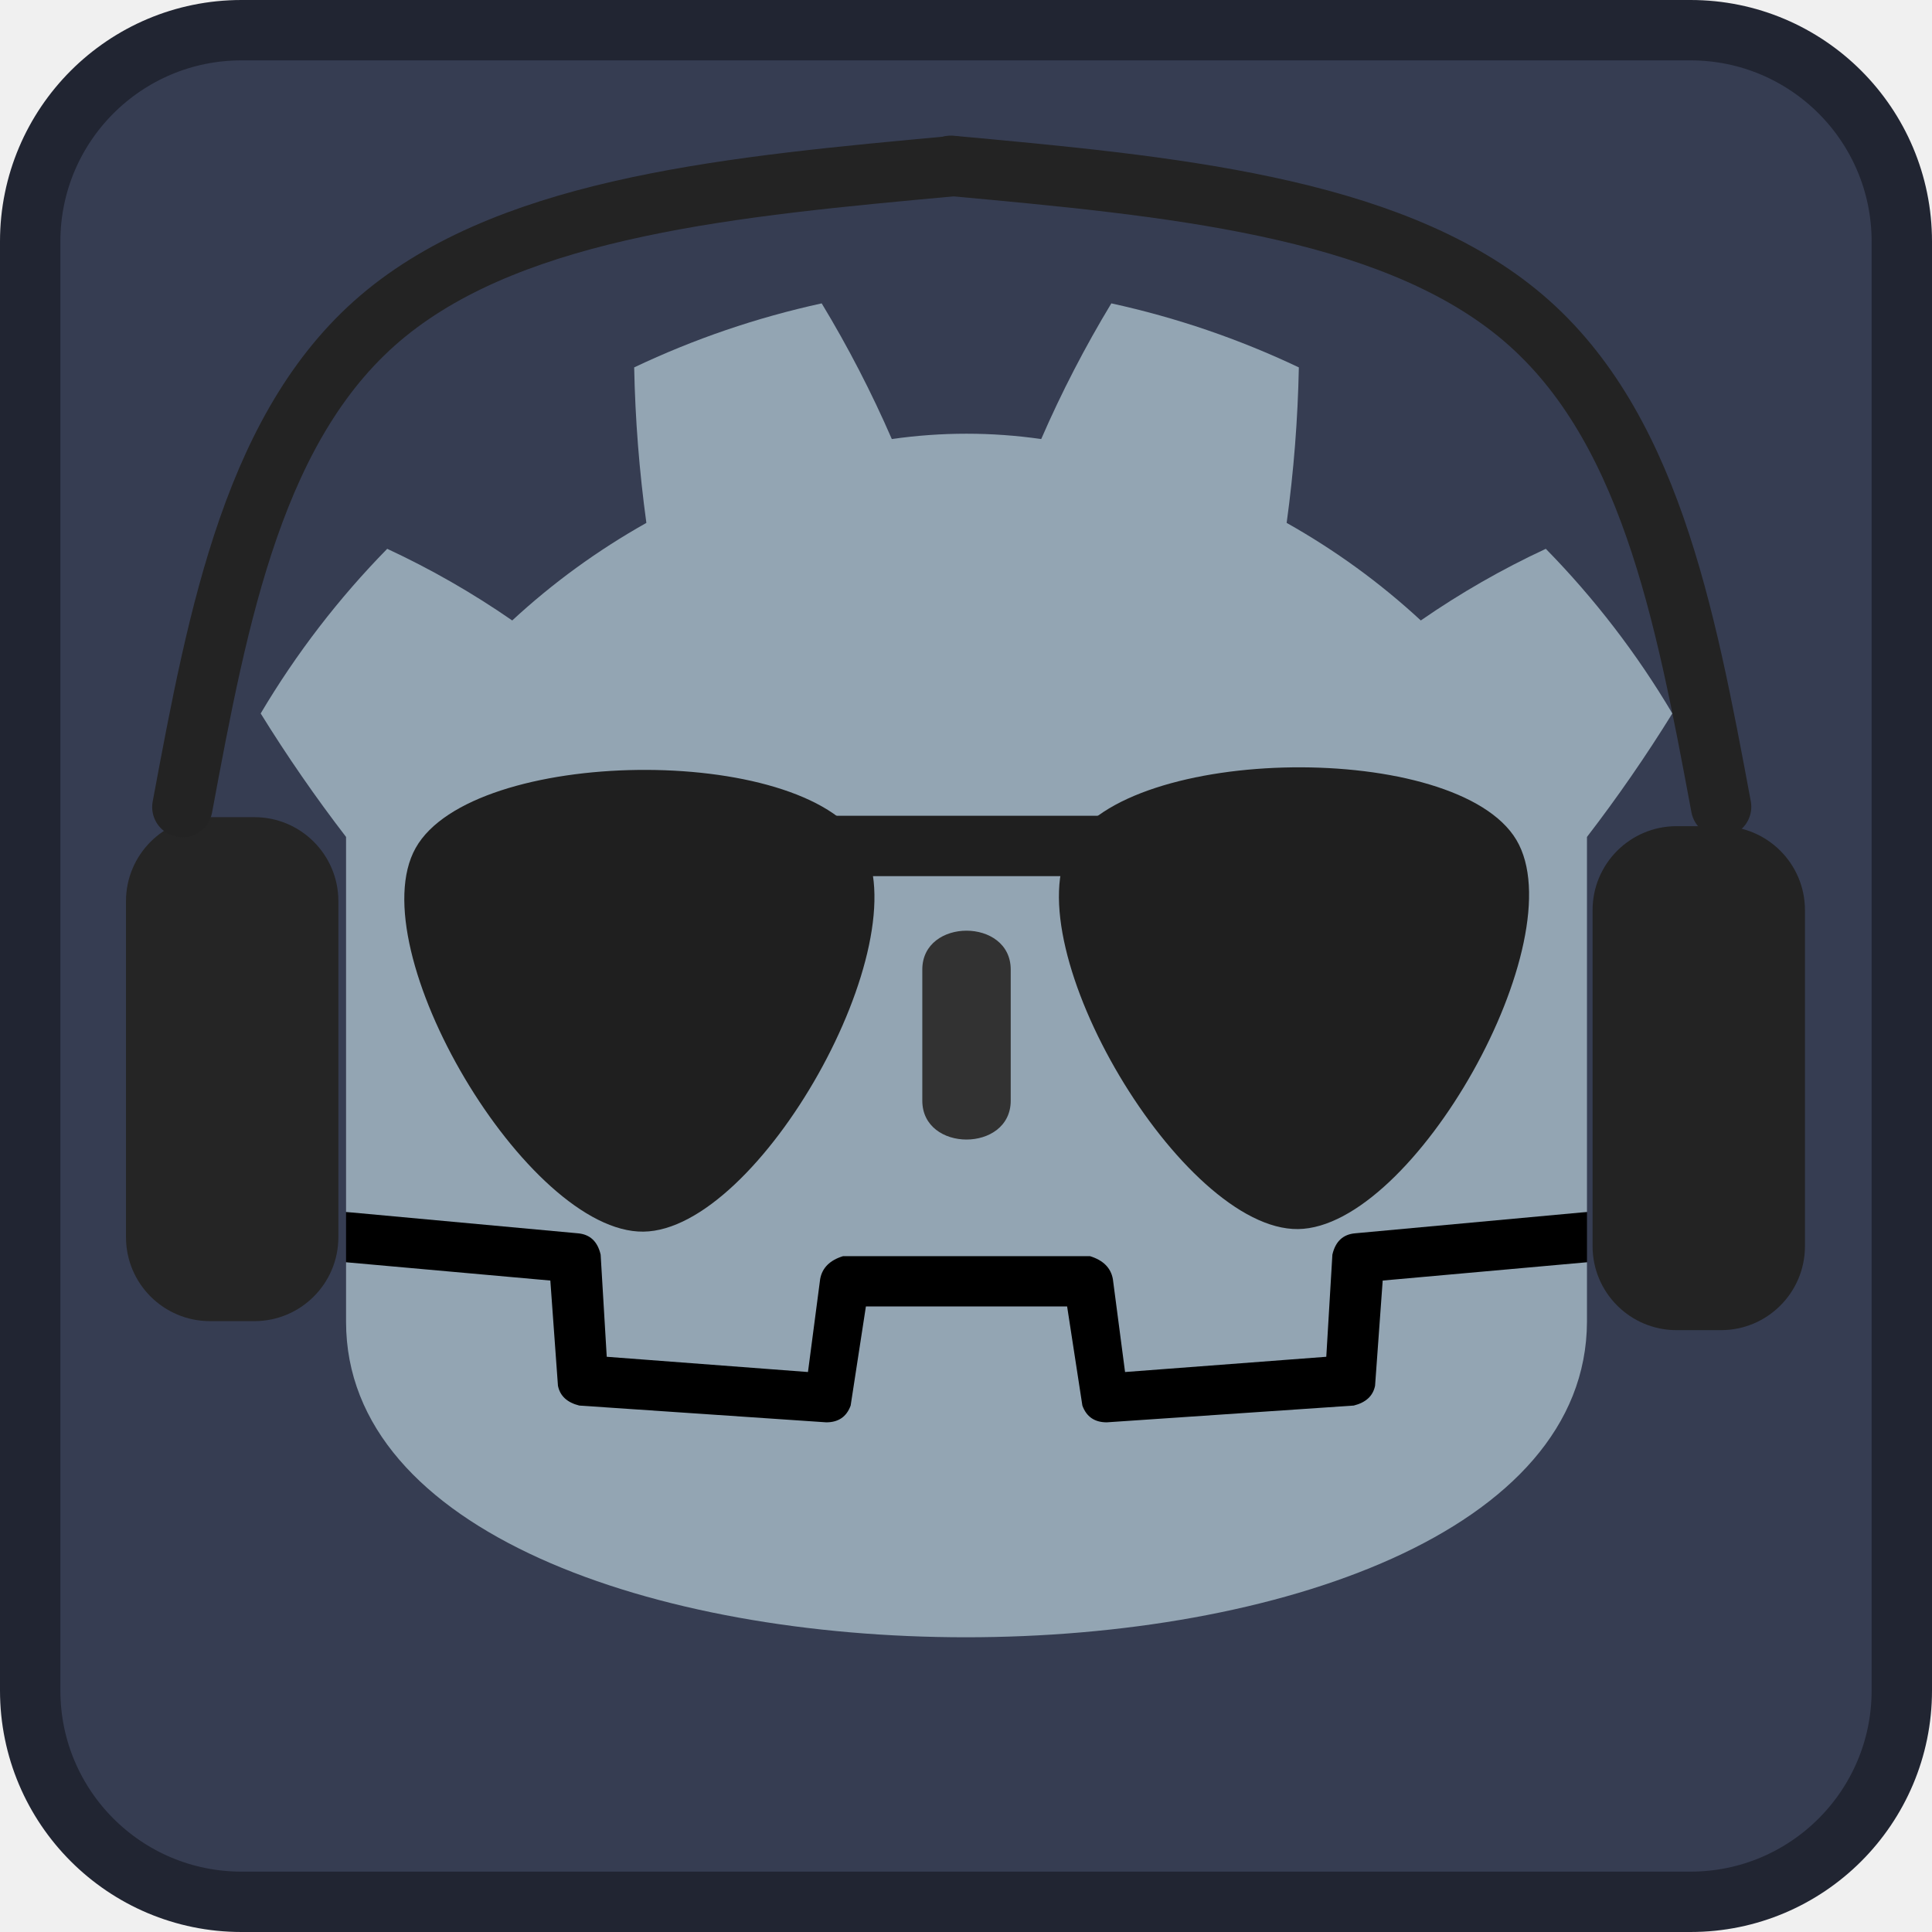
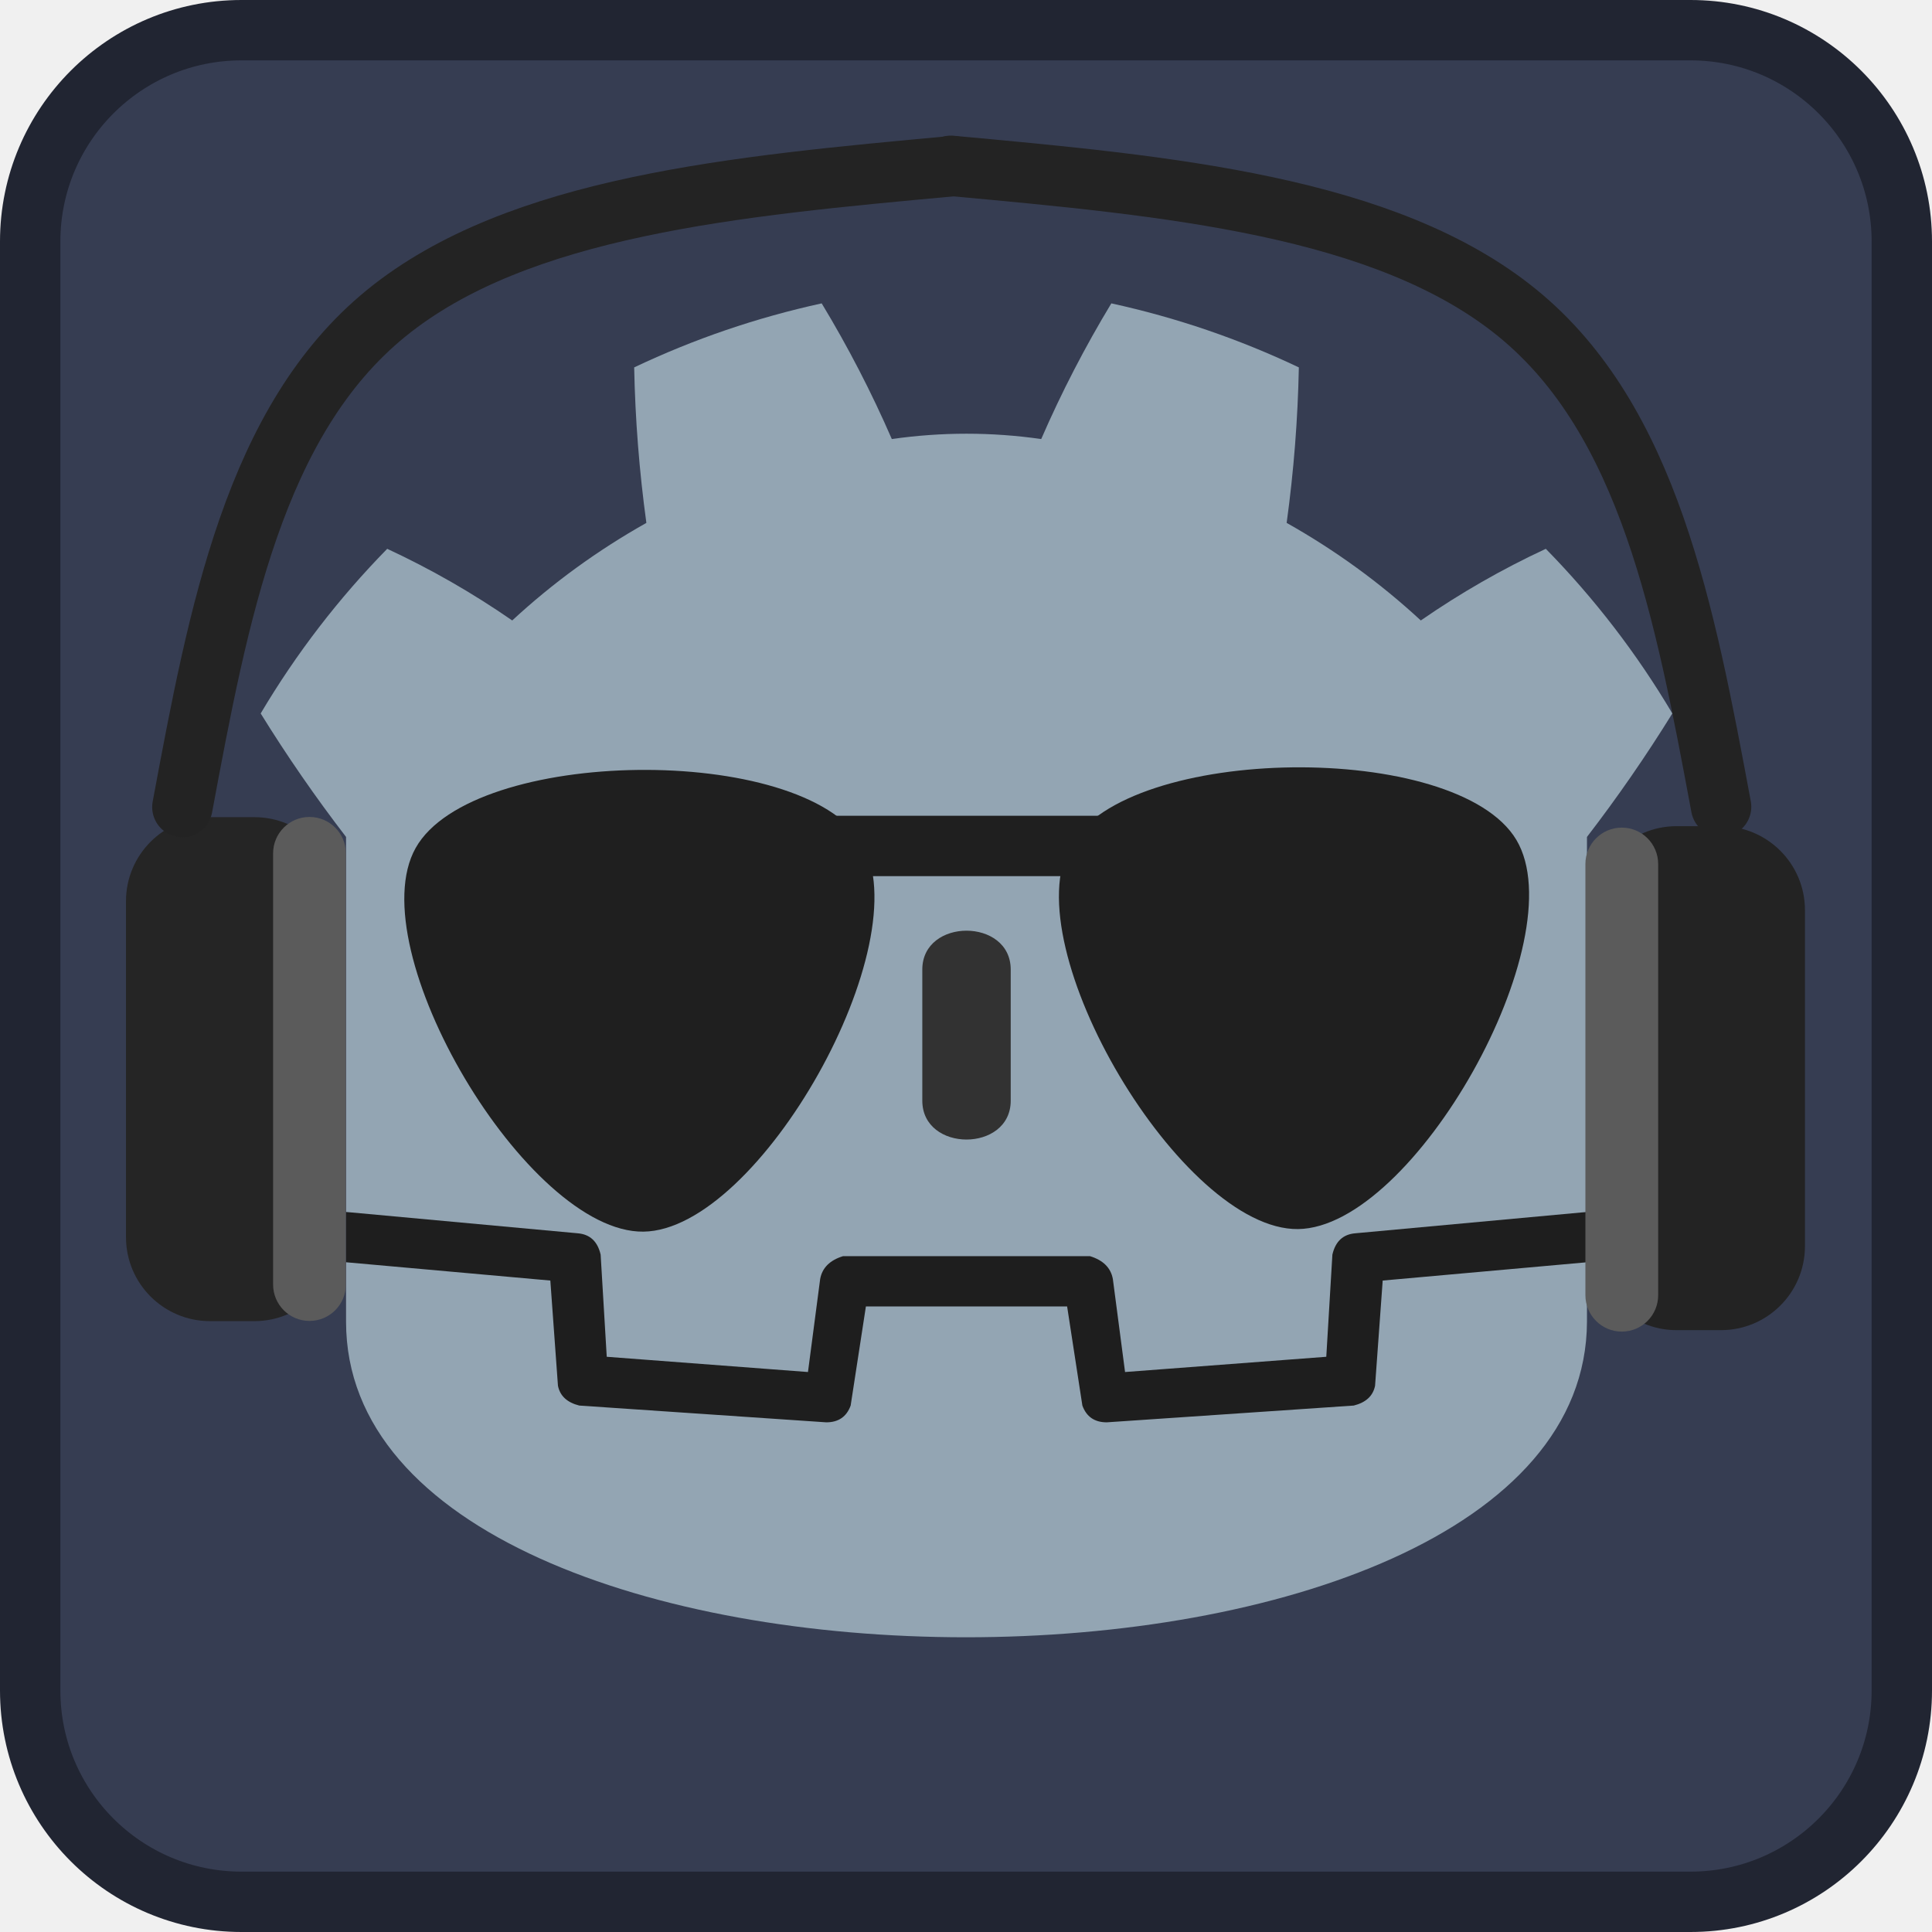
<svg xmlns="http://www.w3.org/2000/svg" width="128" height="128" version="1.1" id="svg6">
  <defs id="defs6">
    </defs>
  <rect width="124" height="124" x="2" y="2" fill="#363d52" stroke="#212532" stroke-width="4" rx="14" id="rect1" />
  <g fill="#fff" transform="translate(12.322 12.322)scale(.101)" id="g4">
-     <path d="M105 673v33q407 354 814 0v-33z" id="path1" style="fill:#000000" />
+     <path d="M105 673v33q407 354 814 0v-33z" id="path1" style="fill:#1e1e1e;fill-opacity:1" />
    <path fill="#478cbf" d="m105 673 152 14q12 1 15 14l4 67 132 10 8-61q2-11 15-15h162q13 4 15 15l8 61 132-10 4-67q3-13 15-14l152-14V427q30-39 56-81-35-59-83-108-43 20-82 47-40-37-88-64 7-51 8-102-59-28-123-42-26 43-46 89-49-7-98 0-20-46-46-89-64 14-123 42 1 51 8 102-48 27-88 64-39-27-82-47-48 49-83 108 26 42 56 81zm0 33v39c0 276 813 276 814 0v-39l-134 12-5 69q-2 10-14 13l-162 11q-12 0-16-11l-10-65H446l-10 65q-4 11-16 11l-162-11q-12-3-14-13l-5-69z" id="path2" style="fill:#93a5b3;fill-opacity:1" />
    <path d="M483 600c0 34 58 34 58 0v-86c0-34-58-34-58 0z" id="path3" style="fill:#323232;fill-opacity:1" />
    <circle cx="725" cy="526" r="90" id="circle3" />
    <circle cx="299" cy="526" r="90" id="circle4" />
  </g>
  <g fill="#414042" transform="translate(12.322 12.322)scale(.101)" id="g6">
    <circle cx="307" cy="532" r="60" id="circle5" />
    <circle cx="717" cy="532" r="60" id="circle6" />
  </g>
  <rect style="fill:#252525;fill-opacity:1;stroke:none;stroke-width:13.445;stroke-linecap:round;paint-order:stroke fill markers" id="rect6" width="14.071" height="33.39" x="8.347" y="54.139" ry="5.565" />
  <rect style="fill:#232323;fill-opacity:1;stroke:none;stroke-width:13.445;stroke-linecap:round;paint-order:stroke fill markers" id="rect6-6" width="14.071" height="33.39" x="105.512" y="54.736" ry="5.565" />
+   <rect style="fill:#5b5b5b;fill-opacity:1;stroke:none;stroke-width:7.87;stroke-linecap:round;paint-order:stroke fill markers" id="rect6-6-6" width="4.821" height="33.39" x="105.037" y="54.832" ry="2.411" />
+   <rect style="fill:#5b5b5b;fill-opacity:1;stroke:none;stroke-width:7.87;stroke-linecap:round;paint-order:stroke fill markers" id="rect6-6-6-5" width="4.821" height="33.39" x="18.094" y="54.125" ry="2.411" />
  <path style="fill:#1f1f1f;fill-opacity:1;stroke:none;stroke-width:15.118;stroke-linecap:round;paint-order:stroke fill markers" id="path6" d="M 34.821,44.837 C 25.369,45.589 10.066,23.363 14.14,14.802 18.215,6.241 45.115,4.101 50.492,11.91 55.869,19.719 44.272,44.086 34.821,44.837 Z" transform="matrix(0.8087931,0.0545286,-0.0545286,0.8087931,16.90966,43.43703)" />
  <path style="fill:#1f1f1f;fill-opacity:1;stroke:none;stroke-width:15.118;stroke-linecap:round;paint-order:stroke fill markers" id="path6-5" d="M 34.821,44.837 C 25.369,45.589 10.066,23.363 14.14,14.802 18.215,6.241 45.115,4.101 50.492,11.91 55.869,19.719 44.272,44.086 34.821,44.837 Z" transform="matrix(0.8087931,0.0545286,-0.0545286,0.8087931,60.28017,43.26682)" />
  <path style="fill:#1f1f1f;fill-opacity:1;stroke:#1f1f1f;stroke-width:4;stroke-linecap:round;stroke-dasharray:none;stroke-opacity:1;paint-order:stroke fill markers" d="M 55.331,56.047 H 72.98" id="path7" />
  <path style="fill:none;fill-opacity:1;stroke:#232323;stroke-width:4;stroke-linecap:round;stroke-dasharray:none;stroke-opacity:1;paint-order:stroke fill markers" d="M 12.402,53.185 C 14.792,40.371 17.181,27.558 25.916,20.46 34.651,13.362 49.046,12.042 63.441,10.722" id="path8-6" transform="matrix(-1,0,0,1,126.4296,0.2632782)" />
  <path style="fill:none;fill-opacity:1;stroke:#232323;stroke-width:4;stroke-linecap:round;stroke-dasharray:none;stroke-opacity:1;paint-order:stroke fill markers" d="M 12.402,53.185 C 14.792,40.371 17.181,27.558 25.916,20.46 34.651,13.362 49.046,12.042 63.441,10.722" id="path8-6-4" transform="translate(-0.3196334,0.2844075)" />
</svg>
